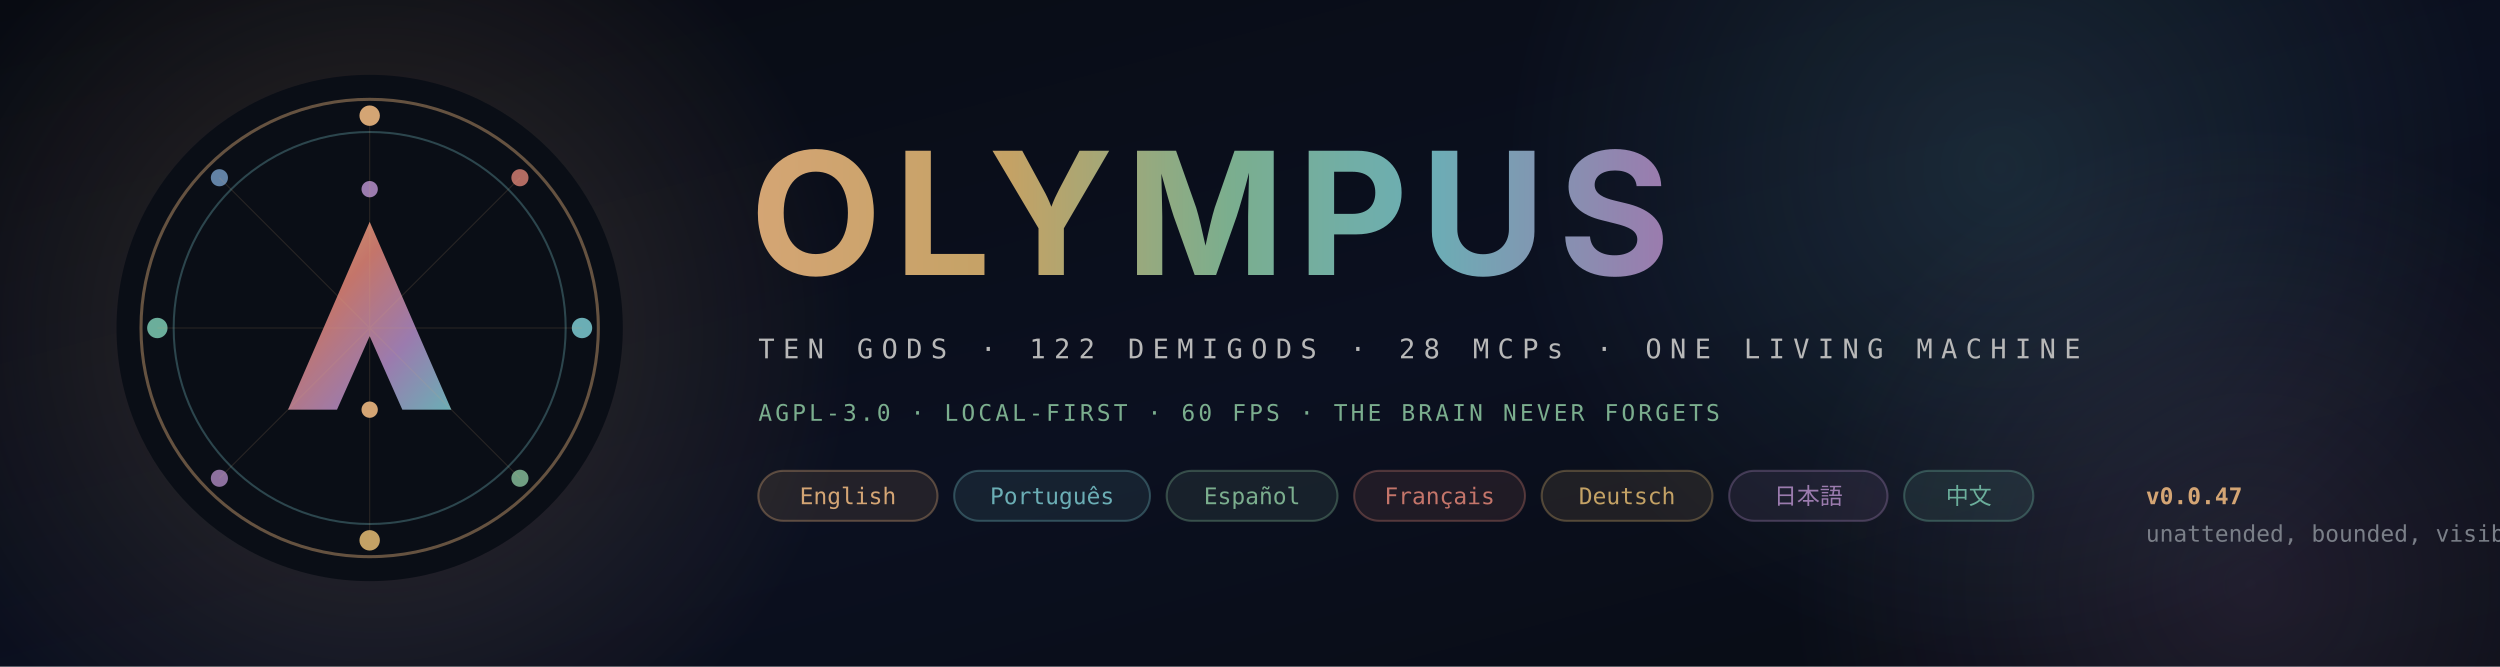
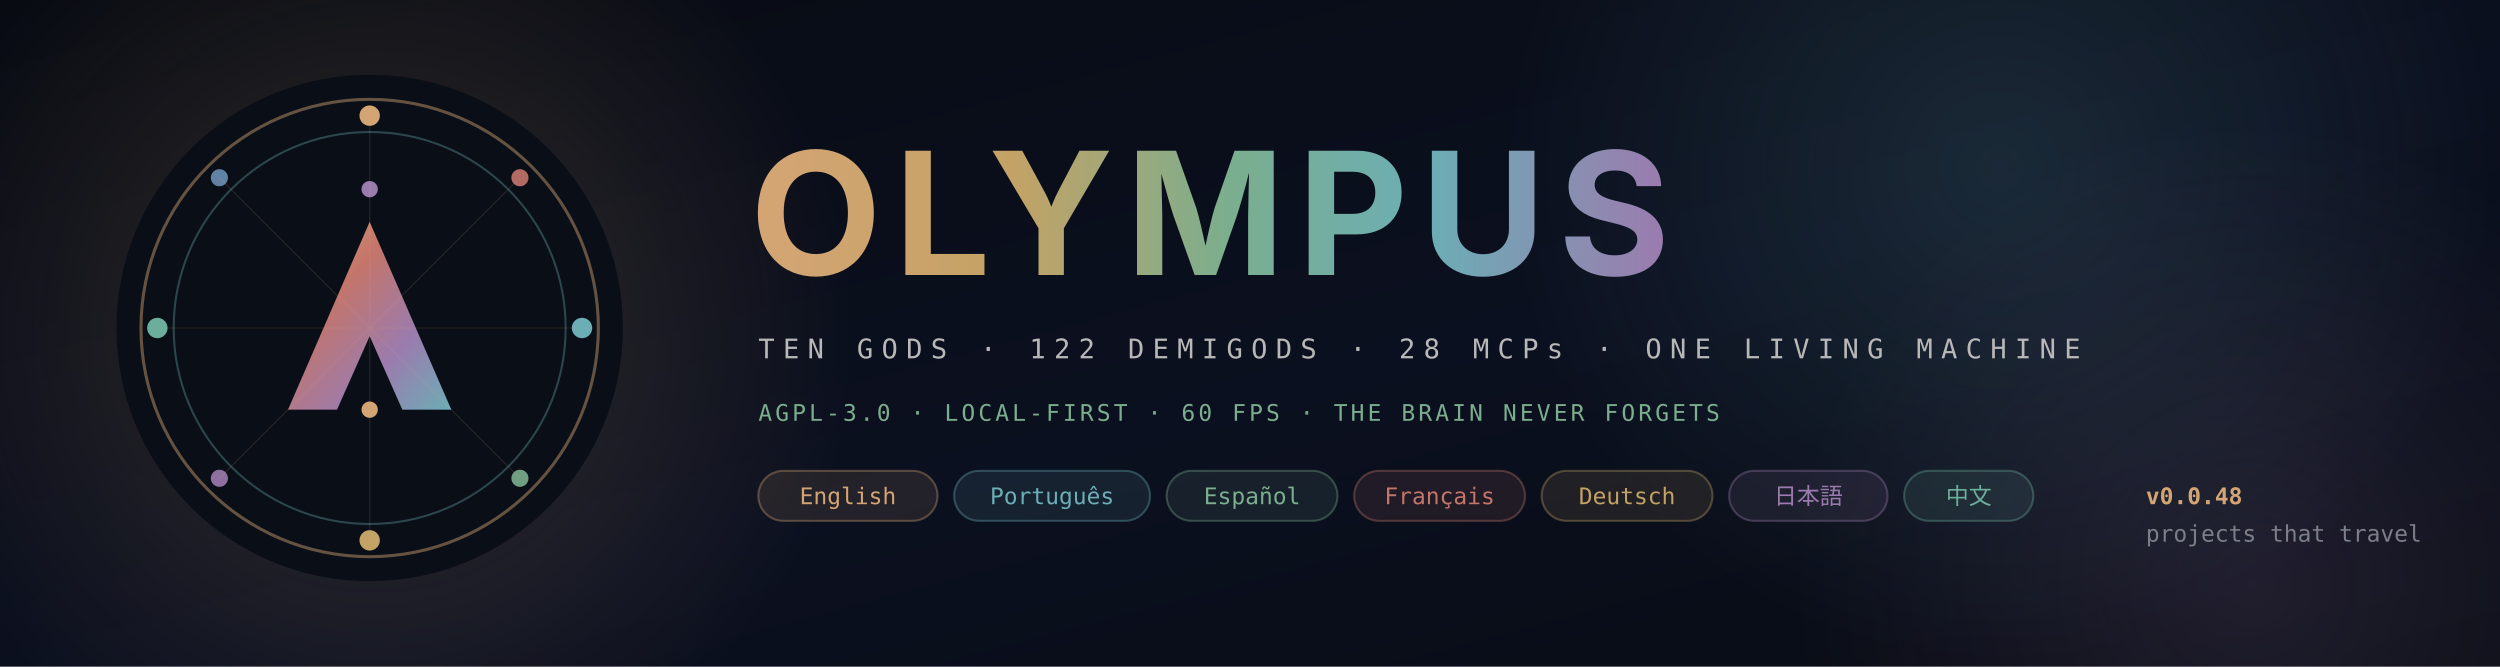
- <svg xmlns="http://www.w3.org/2000/svg" width="1200" height="320" viewBox="0 0 1200 320" fill="none" role="img" aria-label="OLYMPUS v0.0.47 — 60 FPS, the folder identity, and a 60-minute project budget: ten gods, one living machine, seven languages.">
+ <svg xmlns="http://www.w3.org/2000/svg" width="1200" height="320" viewBox="0 0 1200 320" fill="none" role="img" aria-label="OLYMPUS v0.0.48 — 60 FPS, the folder identity, and a 60-minute project budget: ten gods, one living machine, seven languages.">
  <defs>
    <linearGradient id="bg" x1="0" y1="0" x2="1" y2="1">
      <stop offset="0%" stop-color="#080B12" />
      <stop offset="55%" stop-color="#0B1020" />
      <stop offset="100%" stop-color="#080B12" />
    </linearGradient>
    <radialGradient id="glowGold" cx="50%" cy="50%" r="50%">
      <stop offset="0%" stop-color="#D4A574" stop-opacity=".20" />
      <stop offset="100%" stop-color="#D4A574" stop-opacity="0" />
    </radialGradient>
    <radialGradient id="glowCyan" cx="50%" cy="50%" r="50%">
      <stop offset="0%" stop-color="#6BAEB5" stop-opacity=".16" />
      <stop offset="100%" stop-color="#6BAEB5" stop-opacity="0" />
    </radialGradient>
    <radialGradient id="glowPurple" cx="50%" cy="50%" r="50%">
      <stop offset="0%" stop-color="#9B7BAE" stop-opacity=".16" />
      <stop offset="100%" stop-color="#9B7BAE" stop-opacity="0" />
    </radialGradient>
    <linearGradient id="peak" x1="0" y1="0" x2="1" y2="1">
      <stop offset="0%" stop-color="#D4A574" />
      <stop offset="34%" stop-color="#C4756A" />
      <stop offset="68%" stop-color="#9B7BAE" />
      <stop offset="100%" stop-color="#6BAEB5" />
    </linearGradient>
    <linearGradient id="word" x1="0" y1="0" x2="1" y2="0">
      <stop offset="0%" stop-color="#D4A574" />
      <stop offset="28%" stop-color="#C4A265" />
      <stop offset="52%" stop-color="#7BAE8E" />
      <stop offset="74%" stop-color="#6BAEB5" />
      <stop offset="100%" stop-color="#9B7BAE" />
    </linearGradient>
  </defs>
  <rect width="1200" height="320" fill="url(#bg)" />
  <circle cx="180" cy="160" r="230" fill="url(#glowGold)" />
  <circle cx="960" cy="80" r="240" fill="url(#glowCyan)" />
  <circle cx="1080" cy="280" r="220" fill="url(#glowPurple)" />
  <g transform="translate(52,32) scale(0.98)">
    <circle cx="128" cy="128" r="124" fill="#0A0E16" />
    <circle cx="128" cy="128" r="112" stroke="#D4A574" stroke-width="1.5" fill="none" opacity=".45" />
    <circle cx="128" cy="128" r="96" stroke="#6BAEB5" stroke-width="1" fill="none" opacity=".35" />
    <path d="M 128 76 L 168 168 L 144 168 L 128 132 L 112 168 L 88 168 Z" fill="url(#peak)" />
    <circle cx="128" cy="60" r="4" fill="#9B7BAE" />
    <circle cx="128" cy="168" r="4" fill="#D4A574" />
    <circle cx="128" cy="24" r="5" fill="#D4A574" />
    <circle cx="201.6" cy="54.4" r="4.2" fill="#C4756A" opacity=".9" />
    <circle cx="232" cy="128" r="5" fill="#6BAEB5" />
    <circle cx="201.6" cy="201.6" r="4.2" fill="#7BAE8E" opacity=".9" />
    <circle cx="128" cy="232" r="5" fill="#C4A265" />
    <circle cx="54.4" cy="201.6" r="4.2" fill="#9B7BAE" opacity=".9" />
    <circle cx="24" cy="128" r="5" fill="#6BAE9B" />
    <circle cx="54.4" cy="54.4" r="4.2" fill="#6B8FB5" opacity=".9" />
    <g stroke="#D4A574" stroke-width="0.5" opacity=".16">
      <line x1="128" y1="128" x2="128" y2="24" />
      <line x1="128" y1="128" x2="201.6" y2="54.4" />
      <line x1="128" y1="128" x2="232" y2="128" />
      <line x1="128" y1="128" x2="201.6" y2="201.6" />
      <line x1="128" y1="128" x2="128" y2="232" />
      <line x1="128" y1="128" x2="54.4" y2="201.6" />
      <line x1="128" y1="128" x2="24" y2="128" />
      <line x1="128" y1="128" x2="54.4" y2="54.4" />
    </g>
  </g>
  <text x="360" y="132" font-family="ui-sans-serif, system-ui, -apple-system, sans-serif" font-size="82" font-weight="750" letter-spacing="6" fill="url(#word)">OLYMPUS</text>
  <text x="364" y="172" font-family="ui-monospace, 'SF Mono', monospace" font-size="13" letter-spacing="4" fill="#B8B8B8">TEN GODS · 122 DEMIGODS · 28 MCPs · ONE LIVING MACHINE</text>
  <text x="364" y="202" font-family="ui-monospace, 'SF Mono', monospace" font-size="11" letter-spacing="1.5" fill="#7BAE8E">AGPL-3.0 · LOCAL-FIRST · 60 FPS · THE BRAIN NEVER FORGETS</text>
  <g font-family="ui-monospace, 'SF Mono', monospace" font-size="11">
    <rect x="364" y="226" width="86" height="24" rx="12" fill="#D4A574" fill-opacity=".12" stroke="#D4A574" stroke-opacity=".35" />
    <text x="407" y="242" text-anchor="middle" fill="#D4A574">English</text>
    <rect x="458" y="226" width="94" height="24" rx="12" fill="#6BAEB5" fill-opacity=".12" stroke="#6BAEB5" stroke-opacity=".35" />
    <text x="505" y="242" text-anchor="middle" fill="#6BAEB5">Português</text>
    <rect x="560" y="226" width="82" height="24" rx="12" fill="#7BAE8E" fill-opacity=".12" stroke="#7BAE8E" stroke-opacity=".35" />
    <text x="601" y="242" text-anchor="middle" fill="#7BAE8E">Español</text>
    <rect x="650" y="226" width="82" height="24" rx="12" fill="#C4756A" fill-opacity=".12" stroke="#C4756A" stroke-opacity=".35" />
    <text x="691" y="242" text-anchor="middle" fill="#C4756A">Français</text>
    <rect x="740" y="226" width="82" height="24" rx="12" fill="#C4A265" fill-opacity=".12" stroke="#C4A265" stroke-opacity=".35" />
    <text x="781" y="242" text-anchor="middle" fill="#C4A265">Deutsch</text>
    <rect x="830" y="226" width="76" height="24" rx="12" fill="#9B7BAE" fill-opacity=".12" stroke="#9B7BAE" stroke-opacity=".35" />
    <text x="868" y="242" text-anchor="middle" fill="#9B7BAE">日本語</text>
    <rect x="914" y="226" width="62" height="24" rx="12" fill="#6BAE9B" fill-opacity=".12" stroke="#6BAE9B" stroke-opacity=".35" />
    <text x="945" y="242" text-anchor="middle" fill="#6BAE9B">中文</text>
  </g>
  <g font-family="ui-monospace, 'SF Mono', monospace" font-size="11">
-     <text x="1030" y="242" fill="#D4A574" font-weight="700">v0.0.47</text>
-     <text x="1030" y="260" fill="#7A7F88">unattended, bounded, visible</text>
+     <text x="1030" y="242" fill="#D4A574" font-weight="700">v0.0.48</text>
+     <text x="1030" y="260" fill="#7A7F88">projects that travel</text>
  </g>
</svg>
